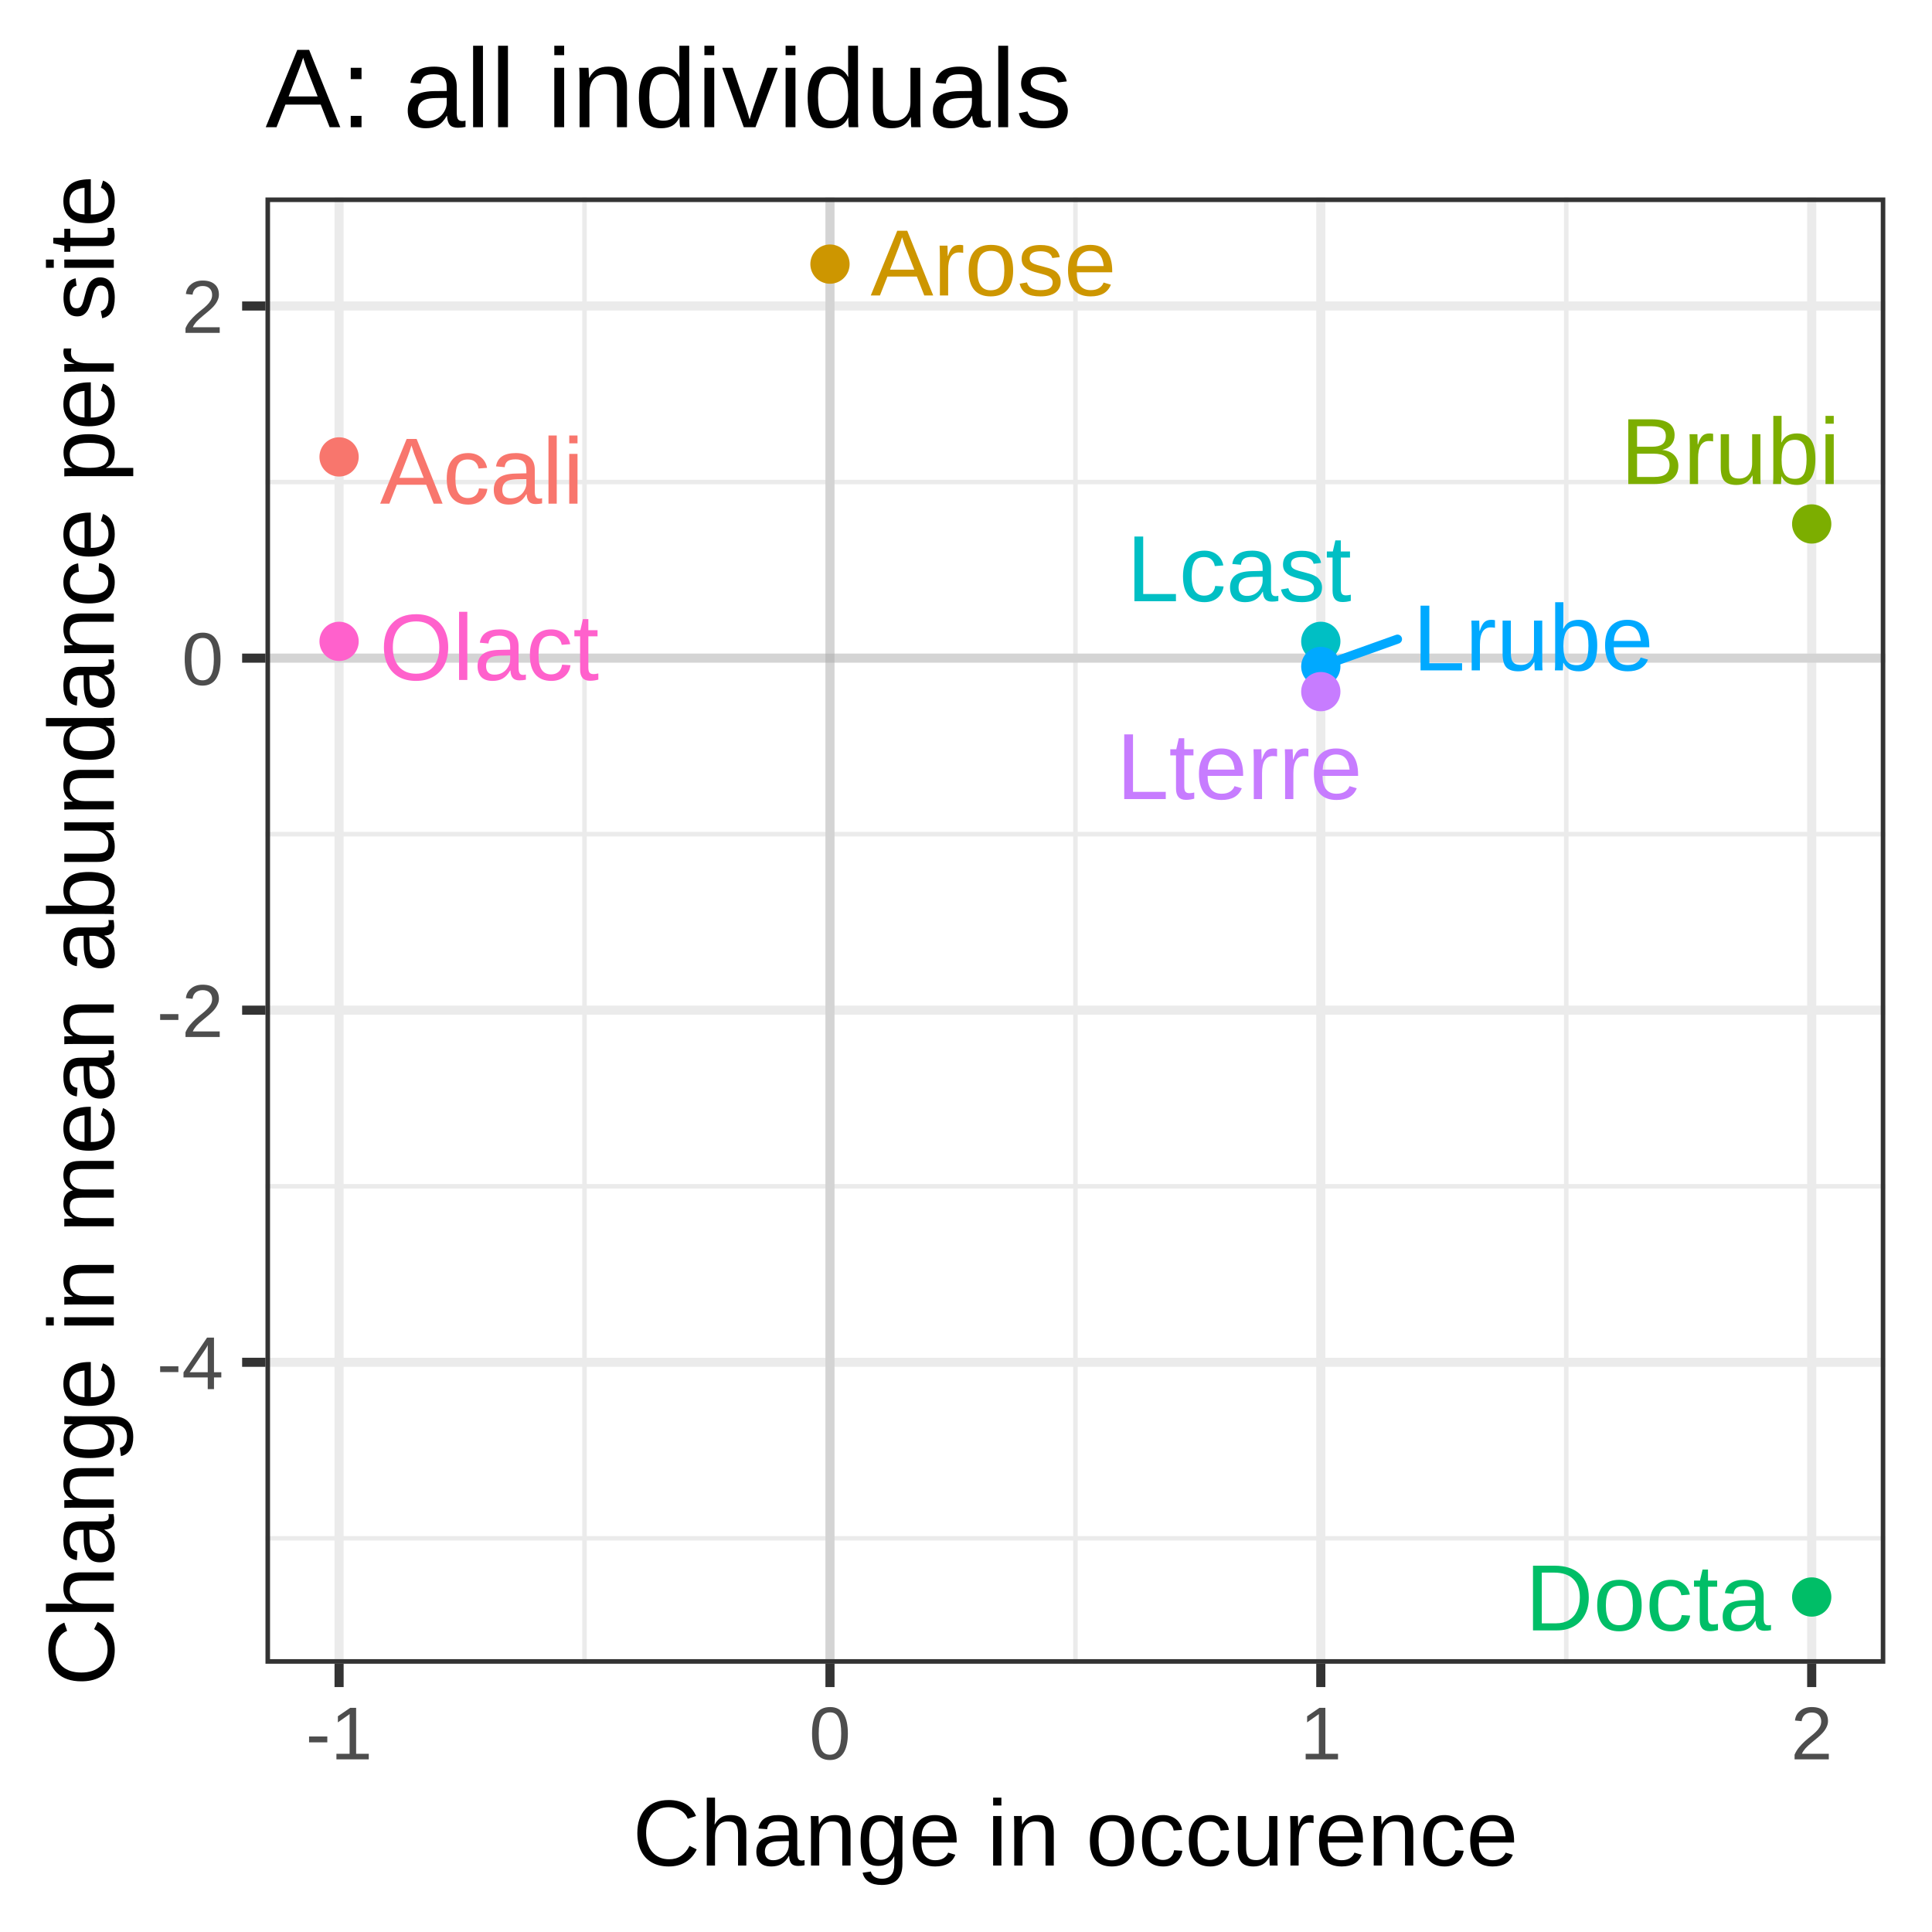
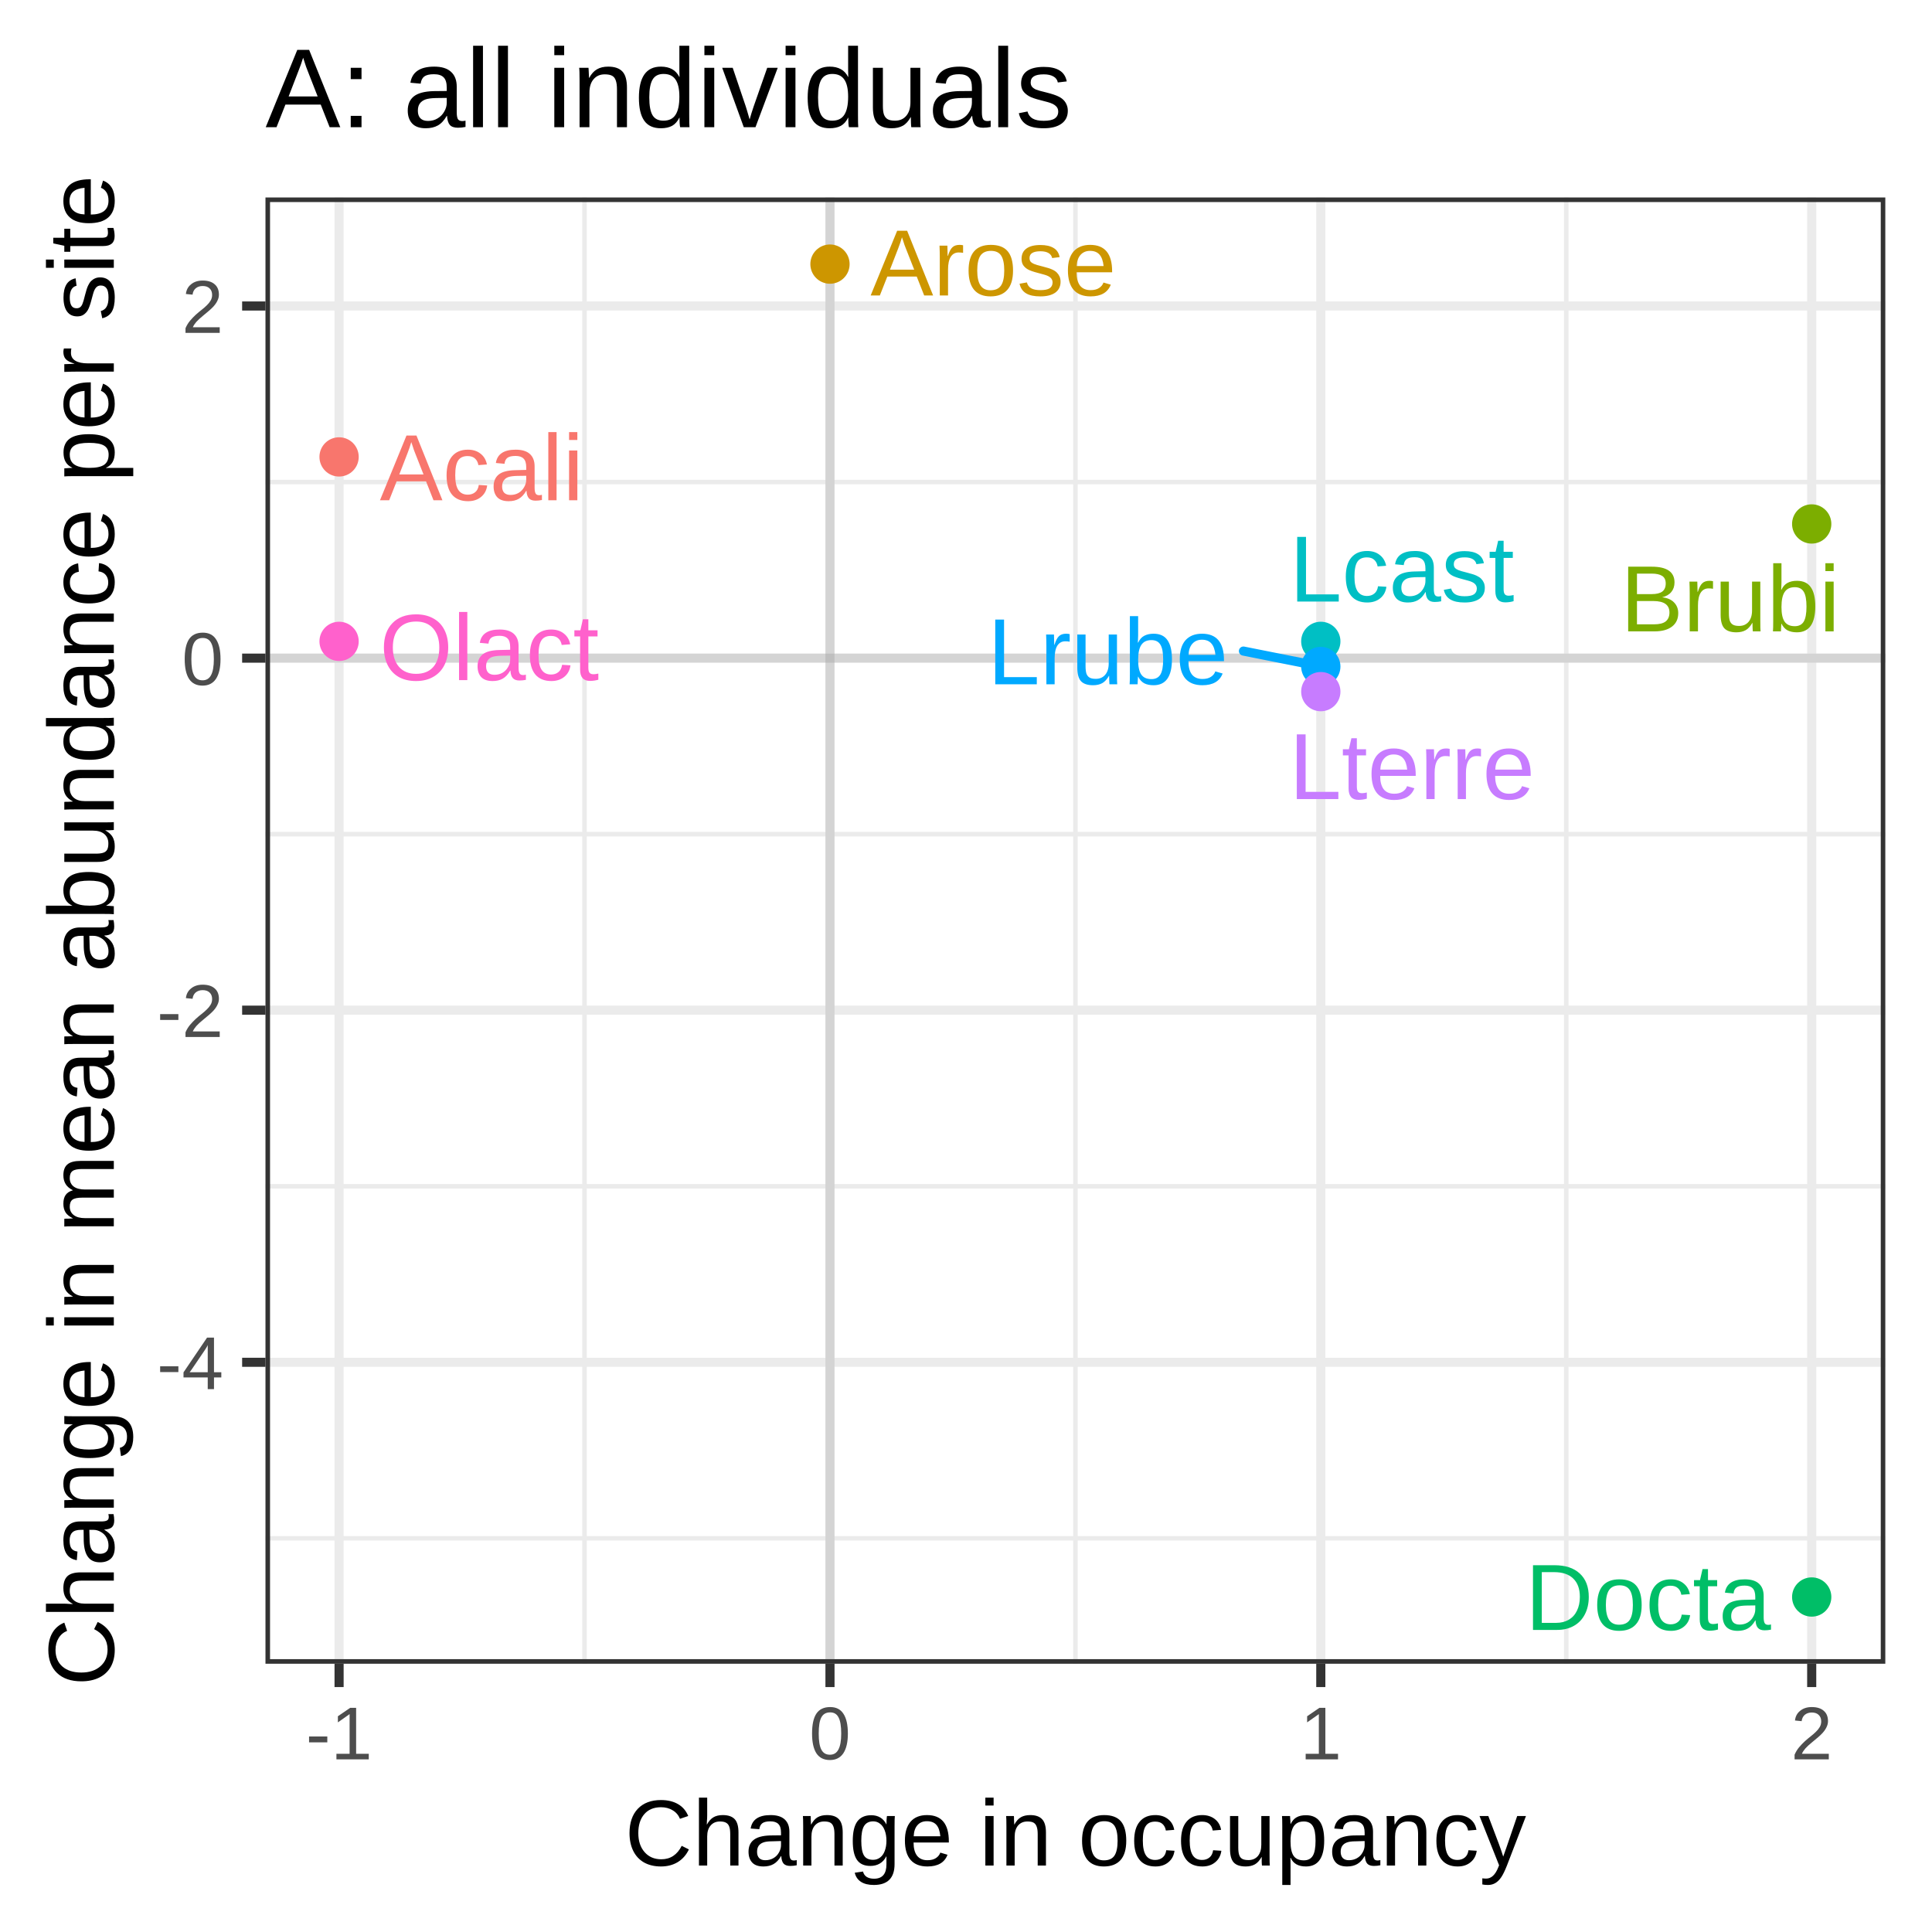
<svg xmlns="http://www.w3.org/2000/svg" width="226.77pt" height="226.77pt" viewBox="0 0 226.77 226.77">
  <g class="svglite">
    <defs>
      <style type="text/css">
    .svglite line, .svglite polyline, .svglite polygon, .svglite path, .svglite rect, .svglite circle {
      fill: none;
      stroke: #000000;
      stroke-linecap: round;
      stroke-linejoin: round;
      stroke-miterlimit: 10.00;
    }
    .svglite text {
      white-space: pre;
    }
    .svglite g.glyphgroup path {
      fill: inherit;
      stroke: none;
    }
  </style>
    </defs>
    <rect width="100%" height="100%" style="stroke: none; fill: #FFFFFF;" />
    <defs>
      <clipPath id="cpMC4wMHwyMjYuNzd8MC4wMHwyMjYuNzc=">
        <rect x="0.00" y="0.00" width="226.77" height="226.77" />
      </clipPath>
    </defs>
    <g clip-path="url(#cpMC4wMHwyMjYuNzd8MC4wMHwyMjYuNzc=)">
      <rect x="0.00" y="0.00" width="226.77" height="226.77" style="stroke-width: 1.07; stroke: #FFFFFF; fill: #FFFFFF;" />
    </g>
    <defs>
      <clipPath id="cpMzEuMTZ8MjIxLjI5fDIzLjE4fDE5NS4yOA==">
        <rect x="31.16" y="23.18" width="190.13" height="172.10" />
      </clipPath>
    </defs>
    <g clip-path="url(#cpMzEuMTZ8MjIxLjI5fDIzLjE4fDE5NS4yOA==)">
      <rect x="31.16" y="23.18" width="190.13" height="172.10" style="stroke-width: 1.07; stroke: none; fill: #FFFFFF;" />
      <polyline points="31.16,180.56 221.29,180.56 " style="stroke-width: 0.53; stroke: #EBEBEB; stroke-linecap: butt;" />
      <polyline points="31.16,139.24 221.29,139.24 " style="stroke-width: 0.53; stroke: #EBEBEB; stroke-linecap: butt;" />
      <polyline points="31.16,97.91 221.29,97.91 " style="stroke-width: 0.53; stroke: #EBEBEB; stroke-linecap: butt;" />
      <polyline points="31.16,56.58 221.29,56.58 " style="stroke-width: 0.53; stroke: #EBEBEB; stroke-linecap: butt;" />
      <polyline points="68.61,195.28 68.61,23.18 " style="stroke-width: 0.53; stroke: #EBEBEB; stroke-linecap: butt;" />
      <polyline points="126.23,195.28 126.23,23.18 " style="stroke-width: 0.53; stroke: #EBEBEB; stroke-linecap: butt;" />
      <polyline points="183.84,195.28 183.84,23.18 " style="stroke-width: 0.53; stroke: #EBEBEB; stroke-linecap: butt;" />
      <polyline points="31.16,159.90 221.29,159.90 " style="stroke-width: 1.07; stroke: #EBEBEB; stroke-linecap: butt;" />
      <polyline points="31.16,118.57 221.29,118.57 " style="stroke-width: 1.07; stroke: #EBEBEB; stroke-linecap: butt;" />
      <polyline points="31.16,77.25 221.29,77.25 " style="stroke-width: 1.07; stroke: #EBEBEB; stroke-linecap: butt;" />
      <polyline points="31.16,35.92 221.29,35.92 " style="stroke-width: 1.07; stroke: #EBEBEB; stroke-linecap: butt;" />
      <polyline points="39.80,195.28 39.80,23.18 " style="stroke-width: 1.07; stroke: #EBEBEB; stroke-linecap: butt;" />
      <polyline points="97.42,195.28 97.42,23.18 " style="stroke-width: 1.07; stroke: #EBEBEB; stroke-linecap: butt;" />
      <polyline points="155.03,195.28 155.03,23.18 " style="stroke-width: 1.07; stroke: #EBEBEB; stroke-linecap: butt;" />
      <polyline points="212.65,195.28 212.65,23.18 " style="stroke-width: 1.07; stroke: #EBEBEB; stroke-linecap: butt;" />
      <line x1="31.16" y1="77.25" x2="221.29" y2="77.25" style="stroke-width: 1.07; stroke: #000000; stroke-opacity: 0.10; stroke-linecap: butt;" />
      <line x1="97.42" y1="195.28" x2="97.42" y2="23.18" style="stroke-width: 1.07; stroke: #000000; stroke-opacity: 0.10; stroke-linecap: butt;" />
      <circle cx="39.80" cy="53.63" r="1.95" style="stroke-width: 0.71; stroke: #F8766D; fill: #F8766D;" />
      <circle cx="97.42" cy="31.00" r="1.95" style="stroke-width: 0.71; stroke: #CD9600; fill: #CD9600;" />
      <circle cx="212.65" cy="61.50" r="1.95" style="stroke-width: 0.71; stroke: #7CAE00; fill: #7CAE00;" />
      <circle cx="212.65" cy="187.45" r="1.95" style="stroke-width: 0.71; stroke: #00BE67; fill: #00BE67;" />
      <circle cx="155.03" cy="75.28" r="1.95" style="stroke-width: 0.71; stroke: #00BFC4; fill: #00BFC4;" />
      <circle cx="155.03" cy="78.23" r="1.95" style="stroke-width: 0.71; stroke: #00A9FF; fill: #00A9FF;" />
      <circle cx="155.03" cy="81.18" r="1.95" style="stroke-width: 0.71; stroke: #C77CFF; fill: #C77CFF;" />
      <circle cx="39.80" cy="75.28" r="1.95" style="stroke-width: 0.71; stroke: #FF61CC; fill: #FF61CC;" />
-       <line x1="164.03" y1="75.02" x2="156.04" y2="77.87" style="stroke-width: 1.07; stroke: #00A9FF;" />
-       <text x="56.57" y="59.12" text-anchor="middle" style="font-size: 11.04px;fill: #F8766D; font-family: &quot;Arial&quot;;" textLength="23.92px" lengthAdjust="spacingAndGlyphs">Acali</text>
-       <text x="116.61" y="34.68" text-anchor="middle" style="font-size: 11.04px;fill: #CD9600; font-family: &quot;Arial&quot;;" textLength="28.83px" lengthAdjust="spacingAndGlyphs">Arose</text>
-       <text x="203.10" y="56.81" text-anchor="middle" style="font-size: 11.04px;fill: #7CAE00; font-family: &quot;Arial&quot;;" textLength="25.77px" lengthAdjust="spacingAndGlyphs">Brubi</text>
-       <text x="193.45" y="191.37" text-anchor="middle" style="font-size: 11.04px;fill: #00BE67; font-family: &quot;Arial&quot;;" textLength="28.83px" lengthAdjust="spacingAndGlyphs">Docta</text>
-       <text x="145.44" y="70.57" text-anchor="middle" style="font-size: 11.04px;fill: #00BFC4; font-family: &quot;Arial&quot;;" textLength="26.38px" lengthAdjust="spacingAndGlyphs">Lcast</text>
-       <text x="179.95" y="78.69" text-anchor="middle" style="font-size: 11.04px;fill: #00A9FF; font-family: &quot;Arial&quot;;" textLength="28.23px" lengthAdjust="spacingAndGlyphs">Lrube</text>
-       <text x="145.47" y="93.79" text-anchor="middle" style="font-size: 11.04px;fill: #C77CFF; font-family: &quot;Arial&quot;;" textLength="28.83px" lengthAdjust="spacingAndGlyphs">Lterre</text>
-       <text x="57.43" y="79.81" text-anchor="middle" style="font-size: 11.04px;fill: #FF61CC; font-family: &quot;Arial&quot;;" textLength="25.75px" lengthAdjust="spacingAndGlyphs">Olact</text>
+       <line x1="145.95" y1="76.42" x2="153.99" y2="78.02" style="stroke-width: 1.07; stroke: #00A9FF;" />
+       <text x="56.55" y="58.72" text-anchor="middle" style="font-size: 11.04px;fill: #F8766D; font-family: &quot;Arial&quot;;" textLength="23.92px" lengthAdjust="spacingAndGlyphs">Acali</text>
+       <text x="116.60" y="34.68" text-anchor="middle" style="font-size: 11.04px;fill: #CD9600; font-family: &quot;Arial&quot;;" textLength="28.83px" lengthAdjust="spacingAndGlyphs">Arose</text>
+       <text x="203.09" y="74.11" text-anchor="middle" style="font-size: 11.04px;fill: #7CAE00; font-family: &quot;Arial&quot;;" textLength="25.77px" lengthAdjust="spacingAndGlyphs">Brubi</text>
+       <text x="193.45" y="191.31" text-anchor="middle" style="font-size: 11.04px;fill: #00BE67; font-family: &quot;Arial&quot;;" textLength="28.83px" lengthAdjust="spacingAndGlyphs">Docta</text>
+       <text x="164.55" y="70.61" text-anchor="middle" style="font-size: 11.04px;fill: #00BFC4; font-family: &quot;Arial&quot;;" textLength="26.38px" lengthAdjust="spacingAndGlyphs">Lcast</text>
+       <text x="130.03" y="80.32" text-anchor="middle" style="font-size: 11.04px;fill: #00A9FF; font-family: &quot;Arial&quot;;" textLength="28.23px" lengthAdjust="spacingAndGlyphs">Lrube</text>
+       <text x="165.73" y="93.79" text-anchor="middle" style="font-size: 11.04px;fill: #C77CFF; font-family: &quot;Arial&quot;;" textLength="28.83px" lengthAdjust="spacingAndGlyphs">Lterre</text>
+       <text x="57.43" y="79.83" text-anchor="middle" style="font-size: 11.04px;fill: #FF61CC; font-family: &quot;Arial&quot;;" textLength="25.75px" lengthAdjust="spacingAndGlyphs">Olact</text>
      <rect x="31.16" y="23.18" width="190.13" height="172.10" style="stroke-width: 1.07; stroke: #333333;" />
    </g>
    <g clip-path="url(#cpMC4wMHwyMjYuNzd8MC4wMHwyMjYuNzc=)">
      <text x="26.23" y="163.05" text-anchor="end" style="font-size: 8.80px;fill: #4D4D4D; font-family: &quot;Arial&quot;;" textLength="7.81px" lengthAdjust="spacingAndGlyphs">-4</text>
      <text x="26.23" y="121.72" text-anchor="end" style="font-size: 8.80px;fill: #4D4D4D; font-family: &quot;Arial&quot;;" textLength="7.81px" lengthAdjust="spacingAndGlyphs">-2</text>
      <text x="26.23" y="80.40" text-anchor="end" style="font-size: 8.80px;fill: #4D4D4D; font-family: &quot;Arial&quot;;" textLength="4.89px" lengthAdjust="spacingAndGlyphs">0</text>
      <text x="26.23" y="39.07" text-anchor="end" style="font-size: 8.80px;fill: #4D4D4D; font-family: &quot;Arial&quot;;" textLength="4.89px" lengthAdjust="spacingAndGlyphs">2</text>
      <polyline points="28.42,159.90 31.16,159.90 " style="stroke-width: 1.07; stroke: #333333; stroke-linecap: butt;" />
      <polyline points="28.42,118.57 31.16,118.57 " style="stroke-width: 1.07; stroke: #333333; stroke-linecap: butt;" />
      <polyline points="28.42,77.25 31.16,77.25 " style="stroke-width: 1.07; stroke: #333333; stroke-linecap: butt;" />
      <polyline points="28.42,35.92 31.16,35.92 " style="stroke-width: 1.07; stroke: #333333; stroke-linecap: butt;" />
      <polyline points="39.80,198.02 39.80,195.28 " style="stroke-width: 1.07; stroke: #333333; stroke-linecap: butt;" />
      <polyline points="97.42,198.02 97.42,195.28 " style="stroke-width: 1.07; stroke: #333333; stroke-linecap: butt;" />
      <polyline points="155.03,198.02 155.03,195.28 " style="stroke-width: 1.07; stroke: #333333; stroke-linecap: butt;" />
      <polyline points="212.65,198.02 212.65,195.28 " style="stroke-width: 1.07; stroke: #333333; stroke-linecap: butt;" />
      <text x="39.80" y="206.51" text-anchor="middle" style="font-size: 8.80px;fill: #4D4D4D; font-family: &quot;Arial&quot;;" textLength="7.81px" lengthAdjust="spacingAndGlyphs">-1</text>
      <text x="97.42" y="206.51" text-anchor="middle" style="font-size: 8.80px;fill: #4D4D4D; font-family: &quot;Arial&quot;;" textLength="4.89px" lengthAdjust="spacingAndGlyphs">0</text>
      <text x="155.03" y="206.51" text-anchor="middle" style="font-size: 8.80px;fill: #4D4D4D; font-family: &quot;Arial&quot;;" textLength="4.89px" lengthAdjust="spacingAndGlyphs">1</text>
      <text x="212.65" y="206.51" text-anchor="middle" style="font-size: 8.80px;fill: #4D4D4D; font-family: &quot;Arial&quot;;" textLength="4.89px" lengthAdjust="spacingAndGlyphs">2</text>
-       <text x="126.23" y="218.97" text-anchor="middle" style="font-size: 11.00px; font-family: &quot;Arial&quot;;" textLength="104.03px" lengthAdjust="spacingAndGlyphs">Change in occurence</text>
+       <text x="126.23" y="218.97" text-anchor="middle" style="font-size: 11.00px; font-family: &quot;Arial&quot;;" textLength="105.88px" lengthAdjust="spacingAndGlyphs">Change in occupancy</text>
      <text transform="translate(13.36,109.23) rotate(-90)" text-anchor="middle" style="font-size: 11.00px; font-family: &quot;Arial&quot;;" textLength="177.50px" lengthAdjust="spacingAndGlyphs">Change in mean abundance per site</text>
      <text x="31.16" y="14.93" style="font-size: 13.20px; font-family: &quot;Arial&quot;;" textLength="94.55px" lengthAdjust="spacingAndGlyphs">A: all individuals</text>
    </g>
  </g>
</svg>
